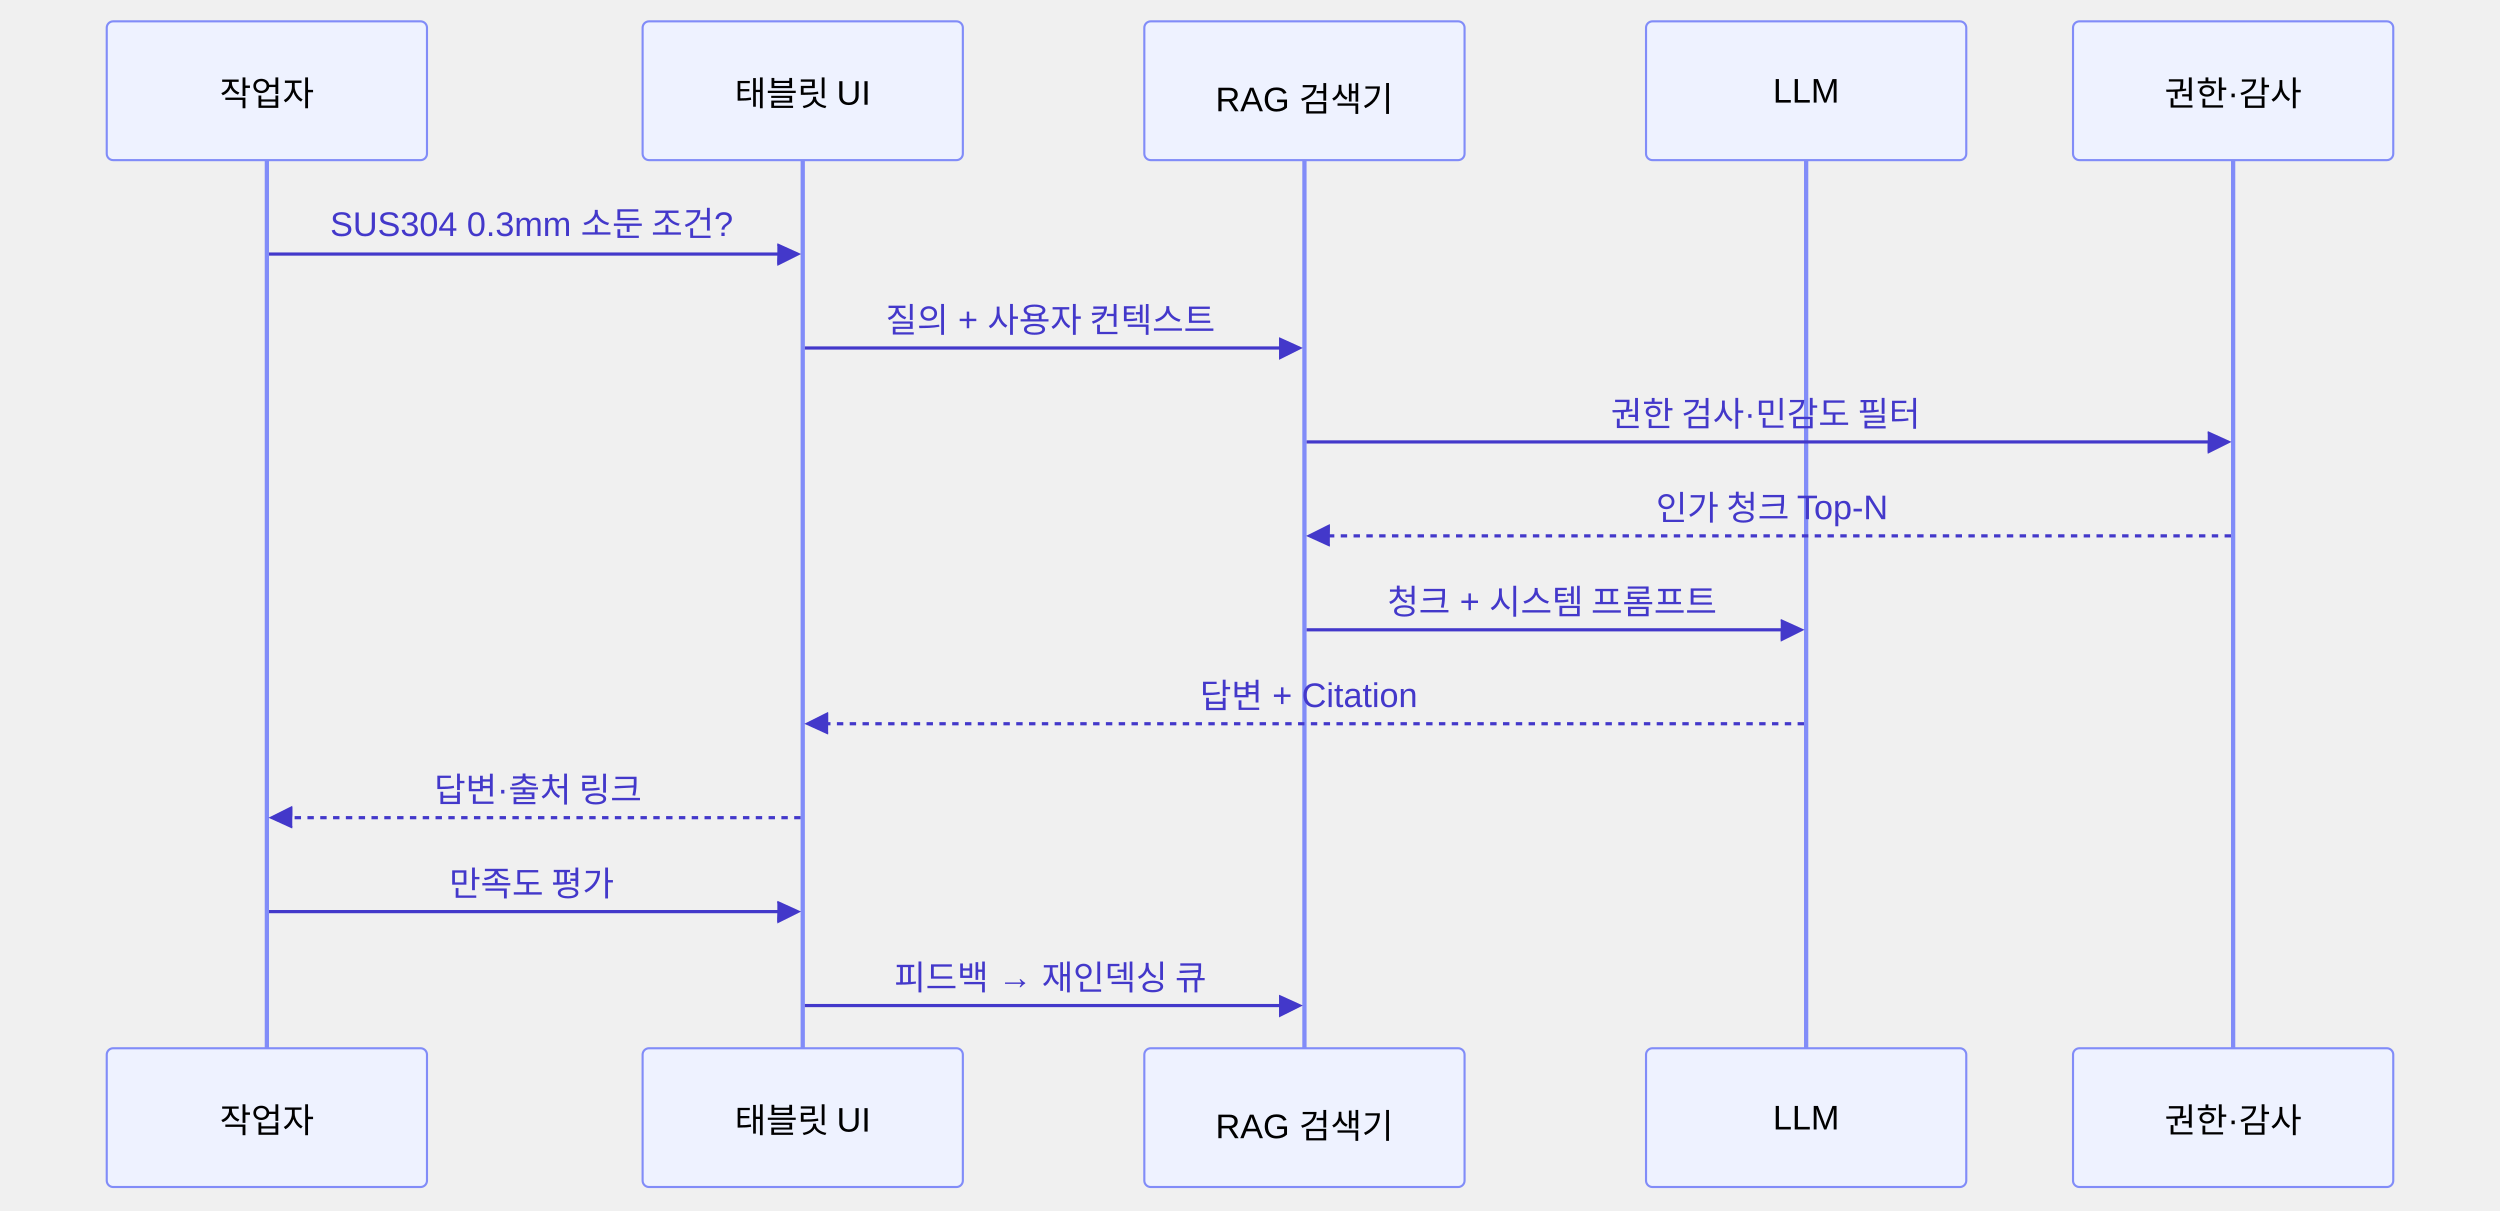
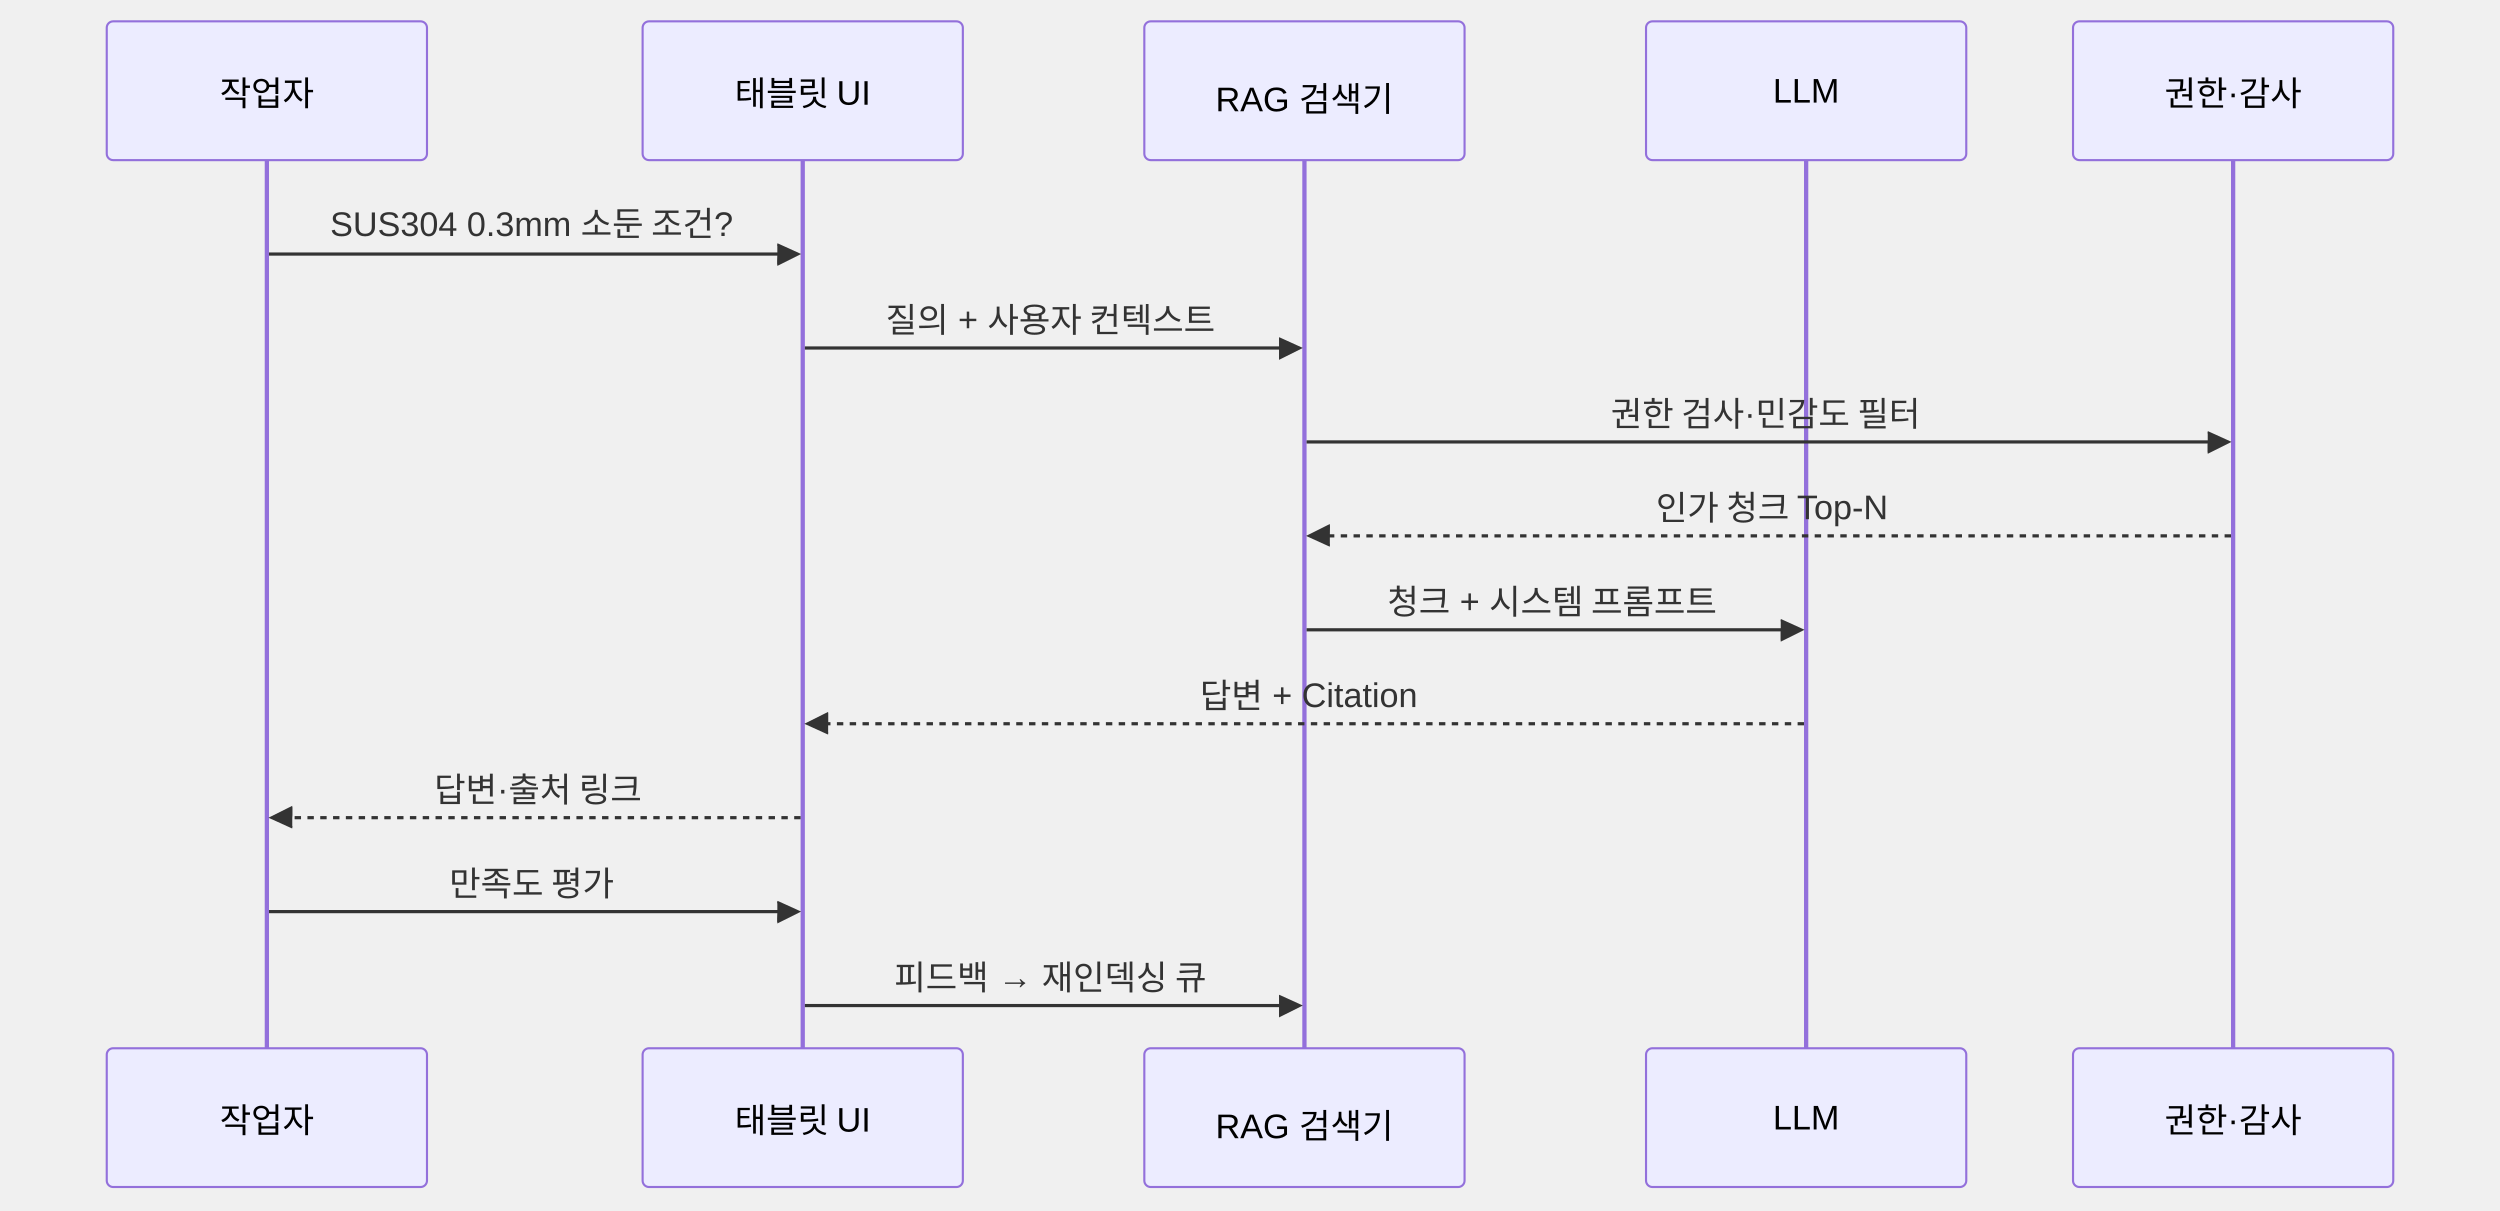
<svg xmlns="http://www.w3.org/2000/svg" id="my-svg" width="100%" style="max-width: 1171px; background-color: white;" viewBox="-50 -10 1171 567" role="graphics-document document" aria-roledescription="sequence">
  <g>
    <rect x="921" y="481" fill="#eaeaea" stroke="#666" width="150" height="65" name="K" rx="3" ry="3" class="actor actor-bottom" />
    <text x="996" y="513.5" dominant-baseline="central" alignment-baseline="central" class="actor actor-box" style="text-anchor: middle; font-size: 16px; font-weight: 400;">
      <tspan x="996" dy="0">권한·감사</tspan>
    </text>
  </g>
  <g>
    <rect x="721" y="481" fill="#eaeaea" stroke="#666" width="150" height="65" name="L" rx="3" ry="3" class="actor actor-bottom" />
    <text x="796" y="513.5" dominant-baseline="central" alignment-baseline="central" class="actor actor-box" style="text-anchor: middle; font-size: 16px; font-weight: 400;">
      <tspan x="796" dy="0">LLM</tspan>
    </text>
  </g>
  <g>
    <rect x="486" y="481" fill="#eaeaea" stroke="#666" width="150" height="65" name="R" rx="3" ry="3" class="actor actor-bottom" />
    <text x="561" y="513.5" dominant-baseline="central" alignment-baseline="central" class="actor actor-box" style="text-anchor: middle; font-size: 16px; font-weight: 400;">
      <tspan x="561" dy="0">RAG 검색기</tspan>
    </text>
  </g>
  <g>
    <rect x="251" y="481" fill="#eaeaea" stroke="#666" width="150" height="65" name="T" rx="3" ry="3" class="actor actor-bottom" />
    <text x="326" y="513.5" dominant-baseline="central" alignment-baseline="central" class="actor actor-box" style="text-anchor: middle; font-size: 16px; font-weight: 400;">
      <tspan x="326" dy="0">태블릿 UI</tspan>
    </text>
  </g>
  <g>
    <rect x="0" y="481" fill="#eaeaea" stroke="#666" width="150" height="65" name="W" rx="3" ry="3" class="actor actor-bottom" />
    <text x="75" y="513.5" dominant-baseline="central" alignment-baseline="central" class="actor actor-box" style="text-anchor: middle; font-size: 16px; font-weight: 400;">
      <tspan x="75" dy="0">작업자</tspan>
    </text>
  </g>
  <g>
    <line id="actor4" x1="996" y1="65" x2="996" y2="481" class="actor-line 200" stroke-width="0.5px" stroke="#999" name="K" data-et="life-line" data-id="K" />
    <g id="root-4" data-et="participant" data-type="participant" data-id="K">
      <rect x="921" y="0" fill="#eaeaea" stroke="#666" width="150" height="65" name="K" rx="3" ry="3" class="actor actor-top" />
      <text x="996" y="32.5" dominant-baseline="central" alignment-baseline="central" class="actor actor-box" style="text-anchor: middle; font-size: 16px; font-weight: 400;">
        <tspan x="996" dy="0">권한·감사</tspan>
      </text>
    </g>
  </g>
  <g>
    <line id="actor3" x1="796" y1="65" x2="796" y2="481" class="actor-line 200" stroke-width="0.5px" stroke="#999" name="L" data-et="life-line" data-id="L" />
    <g id="root-3" data-et="participant" data-type="participant" data-id="L">
      <rect x="721" y="0" fill="#eaeaea" stroke="#666" width="150" height="65" name="L" rx="3" ry="3" class="actor actor-top" />
      <text x="796" y="32.5" dominant-baseline="central" alignment-baseline="central" class="actor actor-box" style="text-anchor: middle; font-size: 16px; font-weight: 400;">
        <tspan x="796" dy="0">LLM</tspan>
      </text>
    </g>
  </g>
  <g>
    <line id="actor2" x1="561" y1="65" x2="561" y2="481" class="actor-line 200" stroke-width="0.5px" stroke="#999" name="R" data-et="life-line" data-id="R" />
    <g id="root-2" data-et="participant" data-type="participant" data-id="R">
      <rect x="486" y="0" fill="#eaeaea" stroke="#666" width="150" height="65" name="R" rx="3" ry="3" class="actor actor-top" />
      <text x="561" y="32.5" dominant-baseline="central" alignment-baseline="central" class="actor actor-box" style="text-anchor: middle; font-size: 16px; font-weight: 400;">
        <tspan x="561" dy="0">RAG 검색기</tspan>
      </text>
    </g>
  </g>
  <g>
    <line id="actor1" x1="326" y1="65" x2="326" y2="481" class="actor-line 200" stroke-width="0.5px" stroke="#999" name="T" data-et="life-line" data-id="T" />
    <g id="root-1" data-et="participant" data-type="participant" data-id="T">
      <rect x="251" y="0" fill="#eaeaea" stroke="#666" width="150" height="65" name="T" rx="3" ry="3" class="actor actor-top" />
      <text x="326" y="32.5" dominant-baseline="central" alignment-baseline="central" class="actor actor-box" style="text-anchor: middle; font-size: 16px; font-weight: 400;">
        <tspan x="326" dy="0">태블릿 UI</tspan>
      </text>
    </g>
  </g>
  <g>
    <line id="actor0" x1="75" y1="65" x2="75" y2="481" class="actor-line 200" stroke-width="0.5px" stroke="#999" name="W" data-et="life-line" data-id="W" />
    <g id="root-0" data-et="participant" data-type="participant" data-id="W">
      <rect x="0" y="0" fill="#eaeaea" stroke="#666" width="150" height="65" name="W" rx="3" ry="3" class="actor actor-top" />
      <text x="75" y="32.5" dominant-baseline="central" alignment-baseline="central" class="actor actor-box" style="text-anchor: middle; font-size: 16px; font-weight: 400;">
        <tspan x="75" dy="0">작업자</tspan>
      </text>
    </g>
  </g>
-   <style>#my-svg{font-family:"Pretendard",verdana,arial,sans-serif;font-size:16px;fill:#4338CA;}@keyframes edge-animation-frame{from{stroke-dashoffset:0;}}@keyframes dash{to{stroke-dashoffset:0;}}#my-svg .edge-animation-slow{stroke-dasharray:9,5!important;stroke-dashoffset:900;animation:dash 50s linear infinite;stroke-linecap:round;}#my-svg .edge-animation-fast{stroke-dasharray:9,5!important;stroke-dashoffset:900;animation:dash 20s linear infinite;stroke-linecap:round;}#my-svg .error-icon{fill:#552222;}#my-svg .error-text{fill:#552222;stroke:#552222;}#my-svg .edge-thickness-normal{stroke-width:1px;}#my-svg .edge-thickness-thick{stroke-width:3.5px;}#my-svg .edge-pattern-solid{stroke-dasharray:0;}#my-svg .edge-thickness-invisible{stroke-width:0;fill:none;}#my-svg .edge-pattern-dashed{stroke-dasharray:3;}#my-svg .edge-pattern-dotted{stroke-dasharray:2;}#my-svg .marker{fill:#333333;stroke:#333333;}#my-svg .marker.cross{stroke:#333333;}#my-svg svg{font-family:"Pretendard",verdana,arial,sans-serif;font-size:16px;}#my-svg p{margin:0;}#my-svg .actor{stroke:#818CF8;fill:#EEF2FF;stroke-width:1;}#my-svg rect.actor.outer-path[data-look="neo"]{filter:drop-shadow(1px 2px 2px rgba(185, 185, 185, 1));}#my-svg rect.note[data-look="neo"]{stroke:#aaaa33;fill:#fff5ad;filter:drop-shadow(1px 2px 2px rgba(185, 185, 185, 1));}#my-svg text.actor&gt;tspan{fill:black;stroke:none;}#my-svg .actor-line{stroke:#818CF8;}#my-svg .innerArc{stroke-width:1.5;stroke-dasharray:none;}#my-svg .messageLine0{stroke-width:1.5;stroke-dasharray:none;stroke:#4338CA;}#my-svg .messageLine1{stroke-width:1.5;stroke-dasharray:2,2;stroke:#4338CA;}#my-svg [id$="-arrowhead"] path{fill:#4338CA;stroke:#4338CA;}#my-svg .sequenceNumber{fill:white;}#my-svg [id$="-sequencenumber"]{fill:#4338CA;}#my-svg [id$="-crosshead"] path{fill:#4338CA;stroke:#4338CA;}#my-svg .messageText{fill:#4338CA;stroke:none;}#my-svg .labelBox{stroke:#818CF8;fill:#EEF2FF;filter:none;}#my-svg .labelText,#my-svg .labelText&gt;tspan{fill:black;stroke:none;}#my-svg .loopText,#my-svg .loopText&gt;tspan{fill:black;stroke:none;}#my-svg .loopLine{stroke-width:2px;stroke-dasharray:2,2;stroke:#818CF8;fill:#818CF8;}#my-svg .note{stroke:#aaaa33;fill:#fff5ad;}#my-svg .noteText,#my-svg .noteText&gt;tspan{fill:black;stroke:none;font-weight:normal;}#my-svg .activation0{fill:#F8FAFC;stroke:#666;}#my-svg .activation1{fill:#F8FAFC;stroke:#666;}#my-svg .activation2{fill:#F8FAFC;stroke:#666;}#my-svg .actorPopupMenu{position:absolute;}#my-svg .actorPopupMenuPanel{position:absolute;fill:#EEF2FF;box-shadow:0px 8px 16px 0px rgba(0,0,0,0.2);filter:drop-shadow(3px 5px 2px rgb(0 0 0 / 0.4));}#my-svg .actor-man circle,#my-svg line{fill:#EEF2FF;stroke-width:2px;}#my-svg g rect.rect{filter:drop-shadow(1px 2px 2px rgba(185, 185, 185, 1));stroke:#818CF8;}#my-svg .node .neo-node{stroke:#818CF8;}#my-svg [data-look="neo"].node rect,#my-svg [data-look="neo"].cluster rect,#my-svg [data-look="neo"].node polygon{stroke:#818CF8;filter:drop-shadow(1px 2px 2px rgba(185, 185, 185, 1));}#my-svg [data-look="neo"].node path{stroke:#818CF8;stroke-width:1px;}#my-svg [data-look="neo"].node .outer-path{filter:drop-shadow(1px 2px 2px rgba(185, 185, 185, 1));}#my-svg [data-look="neo"].node .neo-line path{stroke:#818CF8;filter:none;}#my-svg [data-look="neo"].node circle{stroke:#818CF8;filter:drop-shadow(1px 2px 2px rgba(185, 185, 185, 1));}#my-svg [data-look="neo"].node circle .state-start{fill:#000000;}#my-svg [data-look="neo"].icon-shape .icon{fill:#818CF8;filter:drop-shadow(1px 2px 2px rgba(185, 185, 185, 1));}#my-svg [data-look="neo"].icon-shape .icon-neo path{stroke:#818CF8;filter:drop-shadow(1px 2px 2px rgba(185, 185, 185, 1));}#my-svg :root{--mermaid-font-family:"Pretendard",verdana,arial,sans-serif;}</style>
+   <style>#my-svg{font-family:"trebuchet ms",verdana,arial,sans-serif;font-size:16px;fill:#333;}@keyframes edge-animation-frame{from{stroke-dashoffset:0;}}@keyframes dash{to{stroke-dashoffset:0;}}#my-svg .edge-animation-slow{stroke-dasharray:9,5!important;stroke-dashoffset:900;animation:dash 50s linear infinite;stroke-linecap:round;}#my-svg .edge-animation-fast{stroke-dasharray:9,5!important;stroke-dashoffset:900;animation:dash 20s linear infinite;stroke-linecap:round;}#my-svg .error-icon{fill:#552222;}#my-svg .error-text{fill:#552222;stroke:#552222;}#my-svg .edge-thickness-normal{stroke-width:1px;}#my-svg .edge-thickness-thick{stroke-width:3.5px;}#my-svg .edge-pattern-solid{stroke-dasharray:0;}#my-svg .edge-thickness-invisible{stroke-width:0;fill:none;}#my-svg .edge-pattern-dashed{stroke-dasharray:3;}#my-svg .edge-pattern-dotted{stroke-dasharray:2;}#my-svg .marker{fill:#333333;stroke:#333333;}#my-svg .marker.cross{stroke:#333333;}#my-svg svg{font-family:"trebuchet ms",verdana,arial,sans-serif;font-size:16px;}#my-svg p{margin:0;}#my-svg .actor{stroke:#9370DB;fill:#ECECFF;stroke-width:1;}#my-svg rect.actor.outer-path[data-look="neo"]{filter:drop-shadow(1px 2px 2px rgba(185, 185, 185, 1));}#my-svg rect.note[data-look="neo"]{stroke:#aaaa33;fill:#fff5ad;filter:drop-shadow(1px 2px 2px rgba(185, 185, 185, 1));}#my-svg text.actor&gt;tspan{fill:black;stroke:none;}#my-svg .actor-line{stroke:#9370DB;}#my-svg .innerArc{stroke-width:1.5;stroke-dasharray:none;}#my-svg .messageLine0{stroke-width:1.5;stroke-dasharray:none;stroke:#333;}#my-svg .messageLine1{stroke-width:1.5;stroke-dasharray:2,2;stroke:#333;}#my-svg [id$="-arrowhead"] path{fill:#333;stroke:#333;}#my-svg .sequenceNumber{fill:white;}#my-svg [id$="-sequencenumber"]{fill:#333;}#my-svg [id$="-crosshead"] path{fill:#333;stroke:#333;}#my-svg .messageText{fill:#333;stroke:none;}#my-svg .labelBox{stroke:#9370DB;fill:#ECECFF;filter:none;}#my-svg .labelText,#my-svg .labelText&gt;tspan{fill:black;stroke:none;}#my-svg .loopText,#my-svg .loopText&gt;tspan{fill:black;stroke:none;}#my-svg .loopLine{stroke-width:2px;stroke-dasharray:2,2;stroke:#9370DB;fill:#9370DB;}#my-svg .note{stroke:#aaaa33;fill:#fff5ad;}#my-svg .noteText,#my-svg .noteText&gt;tspan{fill:black;stroke:none;font-weight:normal;}#my-svg .activation0{fill:#f4f4f4;stroke:#666;}#my-svg .activation1{fill:#f4f4f4;stroke:#666;}#my-svg .activation2{fill:#f4f4f4;stroke:#666;}#my-svg .actorPopupMenu{position:absolute;}#my-svg .actorPopupMenuPanel{position:absolute;fill:#ECECFF;box-shadow:0px 8px 16px 0px rgba(0,0,0,0.2);filter:drop-shadow(3px 5px 2px rgb(0 0 0 / 0.4));}#my-svg .actor-man circle,#my-svg line{fill:#ECECFF;stroke-width:2px;}#my-svg g rect.rect{filter:drop-shadow(1px 2px 2px rgba(185, 185, 185, 1));stroke:#9370DB;}#my-svg .node .neo-node{stroke:#9370DB;}#my-svg [data-look="neo"].node rect,#my-svg [data-look="neo"].cluster rect,#my-svg [data-look="neo"].node polygon{stroke:#9370DB;filter:drop-shadow(1px 2px 2px rgba(185, 185, 185, 1));}#my-svg [data-look="neo"].node path{stroke:#9370DB;stroke-width:1px;}#my-svg [data-look="neo"].node .outer-path{filter:drop-shadow(1px 2px 2px rgba(185, 185, 185, 1));}#my-svg [data-look="neo"].node .neo-line path{stroke:#9370DB;filter:none;}#my-svg [data-look="neo"].node circle{stroke:#9370DB;filter:drop-shadow(1px 2px 2px rgba(185, 185, 185, 1));}#my-svg [data-look="neo"].node circle .state-start{fill:#000000;}#my-svg [data-look="neo"].icon-shape .icon{fill:#9370DB;filter:drop-shadow(1px 2px 2px rgba(185, 185, 185, 1));}#my-svg [data-look="neo"].icon-shape .icon-neo path{stroke:#9370DB;filter:drop-shadow(1px 2px 2px rgba(185, 185, 185, 1));}#my-svg :root{--mermaid-font-family:"trebuchet ms",verdana,arial,sans-serif;}</style>
  <g />
  <defs>
    <symbol id="my-svg-computer" width="24" height="24">
      <path transform="scale(.5)" d="M2 2v13h20v-13h-20zm18 11h-16v-9h16v9zm-10.228 6l.466-1h3.524l.467 1h-4.457zm14.228 3h-24l2-6h2.104l-1.33 4h18.45l-1.297-4h2.073l2 6zm-5-10h-14v-7h14v7z" />
    </symbol>
  </defs>
  <defs>
    <symbol id="my-svg-database" fill-rule="evenodd" clip-rule="evenodd">
      <path transform="scale(.5)" d="M12.258.001l.256.004.255.005.253.008.251.01.249.012.247.015.246.016.242.019.241.02.239.023.236.024.233.027.231.028.229.031.225.032.223.034.22.036.217.038.214.04.211.041.208.043.205.045.201.046.198.048.194.05.191.051.187.053.183.054.18.056.175.057.172.059.168.06.163.061.16.063.155.064.15.066.074.033.073.033.071.034.07.034.069.035.068.035.067.035.066.035.064.036.064.036.062.036.06.036.06.037.058.037.058.037.055.038.055.038.053.038.052.038.051.039.05.039.048.039.047.039.045.04.044.04.043.04.041.04.04.041.039.041.037.041.036.041.034.041.033.042.032.042.03.042.029.042.027.042.026.043.024.043.023.043.021.043.02.043.018.044.017.043.015.044.013.044.012.044.011.045.009.044.007.045.006.045.004.045.002.045.001.045v17l-.001.045-.002.045-.004.045-.006.045-.007.045-.009.044-.011.045-.012.044-.013.044-.015.044-.017.043-.018.044-.02.043-.021.043-.023.043-.024.043-.026.043-.027.042-.029.042-.03.042-.032.042-.033.042-.034.041-.036.041-.037.041-.039.041-.04.041-.041.04-.043.04-.044.04-.045.04-.047.039-.048.039-.05.039-.051.039-.052.038-.053.038-.055.038-.055.038-.058.037-.058.037-.06.037-.06.036-.062.036-.064.036-.064.036-.066.035-.067.035-.068.035-.069.035-.07.034-.071.034-.073.033-.074.033-.15.066-.155.064-.16.063-.163.061-.168.06-.172.059-.175.057-.18.056-.183.054-.187.053-.191.051-.194.05-.198.048-.201.046-.205.045-.208.043-.211.041-.214.04-.217.038-.22.036-.223.034-.225.032-.229.031-.231.028-.233.027-.236.024-.239.023-.241.02-.242.019-.246.016-.247.015-.249.012-.251.01-.253.008-.255.005-.256.004-.258.001-.258-.001-.256-.004-.255-.005-.253-.008-.251-.01-.249-.012-.247-.015-.245-.016-.243-.019-.241-.02-.238-.023-.236-.024-.234-.027-.231-.028-.228-.031-.226-.032-.223-.034-.22-.036-.217-.038-.214-.04-.211-.041-.208-.043-.204-.045-.201-.046-.198-.048-.195-.05-.19-.051-.187-.053-.184-.054-.179-.056-.176-.057-.172-.059-.167-.06-.164-.061-.159-.063-.155-.064-.151-.066-.074-.033-.072-.033-.072-.034-.07-.034-.069-.035-.068-.035-.067-.035-.066-.035-.064-.036-.063-.036-.062-.036-.061-.036-.06-.037-.058-.037-.057-.037-.056-.038-.055-.038-.053-.038-.052-.038-.051-.039-.049-.039-.049-.039-.046-.039-.046-.04-.044-.04-.043-.04-.041-.04-.04-.041-.039-.041-.037-.041-.036-.041-.034-.041-.033-.042-.032-.042-.03-.042-.029-.042-.027-.042-.026-.043-.024-.043-.023-.043-.021-.043-.02-.043-.018-.044-.017-.043-.015-.044-.013-.044-.012-.044-.011-.045-.009-.044-.007-.045-.006-.045-.004-.045-.002-.045-.001-.045v-17l.001-.045.002-.045.004-.045.006-.045.007-.045.009-.044.011-.045.012-.044.013-.044.015-.044.017-.043.018-.044.02-.043.021-.043.023-.043.024-.043.026-.043.027-.042.029-.042.03-.042.032-.042.033-.042.034-.041.036-.041.037-.041.039-.041.04-.041.041-.04.043-.04.044-.04.046-.04.046-.039.049-.039.049-.039.051-.039.052-.038.053-.038.055-.038.056-.038.057-.037.058-.037.06-.037.061-.036.062-.036.063-.036.064-.036.066-.035.067-.035.068-.035.069-.035.07-.034.072-.034.072-.033.074-.033.151-.066.155-.064.159-.063.164-.061.167-.06.172-.059.176-.057.179-.056.184-.054.187-.053.19-.051.195-.05.198-.048.201-.046.204-.045.208-.043.211-.041.214-.04.217-.038.22-.036.223-.034.226-.032.228-.031.231-.028.234-.027.236-.024.238-.023.241-.02.243-.019.245-.016.247-.015.249-.012.251-.01.253-.008.255-.005.256-.004.258-.001.258.001zm-9.258 20.499v.01l.001.021.003.021.004.022.005.021.006.022.007.022.009.023.01.022.011.023.012.023.013.023.015.023.016.024.017.023.018.024.019.024.021.024.022.025.023.024.024.025.052.049.056.05.061.051.066.051.07.051.075.051.079.052.084.052.088.052.092.052.097.052.102.051.105.052.11.052.114.051.119.051.123.051.127.05.131.05.135.05.139.048.144.049.147.047.152.047.155.047.16.045.163.045.167.043.171.043.176.041.178.041.183.039.187.039.19.037.194.035.197.035.202.033.204.031.209.03.212.029.216.027.219.025.222.024.226.021.23.02.233.018.236.016.24.015.243.012.246.01.249.008.253.005.256.004.259.001.26-.001.257-.004.254-.005.25-.008.247-.011.244-.012.241-.014.237-.016.233-.018.231-.021.226-.021.224-.024.22-.026.216-.027.212-.028.21-.031.205-.031.202-.034.198-.034.194-.036.191-.037.187-.039.183-.04.179-.04.175-.042.172-.043.168-.044.163-.045.16-.046.155-.046.152-.047.148-.048.143-.049.139-.049.136-.05.131-.05.126-.05.123-.051.118-.052.114-.051.11-.052.106-.052.101-.052.096-.052.092-.052.088-.053.083-.051.079-.052.074-.052.07-.051.065-.051.06-.051.056-.05.051-.05.023-.024.023-.025.021-.024.02-.024.019-.024.018-.024.017-.024.015-.023.014-.024.013-.023.012-.023.01-.023.01-.022.008-.022.006-.022.006-.022.004-.022.004-.021.001-.021.001-.021v-4.127l-.077.055-.08.053-.083.054-.085.053-.087.052-.09.052-.093.051-.095.05-.097.05-.1.049-.102.049-.105.048-.106.047-.109.047-.111.046-.114.045-.115.045-.118.044-.12.043-.122.042-.124.042-.126.041-.128.04-.13.04-.132.038-.134.038-.135.037-.138.037-.139.035-.142.035-.143.034-.144.033-.147.032-.148.031-.15.03-.151.03-.153.029-.154.027-.156.027-.158.026-.159.025-.161.024-.162.023-.163.022-.165.021-.166.02-.167.019-.169.018-.169.017-.171.016-.173.015-.173.014-.175.013-.175.012-.177.011-.178.01-.179.008-.179.008-.181.006-.182.005-.182.004-.184.003-.184.002h-.37l-.184-.002-.184-.003-.182-.004-.182-.005-.181-.006-.179-.008-.179-.008-.178-.01-.176-.011-.176-.012-.175-.013-.173-.014-.172-.015-.171-.016-.17-.017-.169-.018-.167-.019-.166-.02-.165-.021-.163-.022-.162-.023-.161-.024-.159-.025-.157-.026-.156-.027-.155-.027-.153-.029-.151-.03-.15-.03-.148-.031-.146-.032-.145-.033-.143-.034-.141-.035-.14-.035-.137-.037-.136-.037-.134-.038-.132-.038-.13-.04-.128-.04-.126-.041-.124-.042-.122-.042-.12-.044-.117-.043-.116-.045-.113-.045-.112-.046-.109-.047-.106-.047-.105-.048-.102-.049-.1-.049-.097-.05-.095-.05-.093-.052-.09-.051-.087-.052-.085-.053-.083-.054-.08-.054-.077-.054v4.127zm0-5.654v.011l.001.021.003.021.004.021.005.022.006.022.007.022.009.022.01.022.011.023.012.023.013.023.015.024.016.023.017.024.018.024.019.024.021.024.022.024.023.025.024.024.052.05.056.05.061.05.066.051.07.051.075.052.079.051.084.052.088.052.092.052.097.052.102.052.105.052.11.051.114.051.119.052.123.05.127.051.131.05.135.049.139.049.144.048.147.048.152.047.155.046.16.045.163.045.167.044.171.042.176.042.178.04.183.04.187.038.19.037.194.036.197.034.202.033.204.032.209.03.212.028.216.027.219.025.222.024.226.022.23.02.233.018.236.016.24.014.243.012.246.01.249.008.253.006.256.003.259.001.26-.001.257-.003.254-.006.25-.008.247-.01.244-.012.241-.015.237-.016.233-.018.231-.02.226-.022.224-.024.22-.025.216-.027.212-.029.21-.03.205-.032.202-.033.198-.035.194-.036.191-.037.187-.039.183-.039.179-.041.175-.042.172-.043.168-.044.163-.045.16-.045.155-.047.152-.047.148-.048.143-.048.139-.05.136-.049.131-.05.126-.051.123-.051.118-.051.114-.052.11-.052.106-.052.101-.052.096-.052.092-.052.088-.052.083-.052.079-.052.074-.051.07-.052.065-.051.06-.05.056-.051.051-.049.023-.025.023-.024.021-.025.02-.024.019-.024.018-.024.017-.024.015-.023.014-.023.013-.024.012-.022.01-.023.01-.023.008-.022.006-.022.006-.022.004-.021.004-.022.001-.021.001-.021v-4.139l-.077.054-.08.054-.083.054-.085.052-.087.053-.09.051-.093.051-.095.051-.097.05-.1.049-.102.049-.105.048-.106.047-.109.047-.111.046-.114.045-.115.044-.118.044-.12.044-.122.042-.124.042-.126.041-.128.04-.13.039-.132.039-.134.038-.135.037-.138.036-.139.036-.142.035-.143.033-.144.033-.147.033-.148.031-.15.03-.151.03-.153.028-.154.028-.156.027-.158.026-.159.025-.161.024-.162.023-.163.022-.165.021-.166.02-.167.019-.169.018-.169.017-.171.016-.173.015-.173.014-.175.013-.175.012-.177.011-.178.009-.179.009-.179.007-.181.007-.182.005-.182.004-.184.003-.184.002h-.37l-.184-.002-.184-.003-.182-.004-.182-.005-.181-.007-.179-.007-.179-.009-.178-.009-.176-.011-.176-.012-.175-.013-.173-.014-.172-.015-.171-.016-.17-.017-.169-.018-.167-.019-.166-.02-.165-.021-.163-.022-.162-.023-.161-.024-.159-.025-.157-.026-.156-.027-.155-.028-.153-.028-.151-.03-.15-.03-.148-.031-.146-.033-.145-.033-.143-.033-.141-.035-.14-.036-.137-.036-.136-.037-.134-.038-.132-.039-.13-.039-.128-.04-.126-.041-.124-.042-.122-.043-.12-.043-.117-.044-.116-.044-.113-.046-.112-.046-.109-.046-.106-.047-.105-.048-.102-.049-.1-.049-.097-.05-.095-.051-.093-.051-.09-.051-.087-.053-.085-.052-.083-.054-.08-.054-.077-.054v4.139zm0-5.666v.011l.001.02.003.022.004.021.005.022.006.021.007.022.009.023.01.022.011.023.012.023.013.023.015.023.016.024.017.024.018.023.019.024.021.025.022.024.023.024.024.025.052.05.056.05.061.05.066.051.07.051.075.052.079.051.084.052.088.052.092.052.097.052.102.052.105.051.11.052.114.051.119.051.123.051.127.05.131.05.135.05.139.049.144.048.147.048.152.047.155.046.16.045.163.045.167.043.171.043.176.042.178.04.183.04.187.038.19.037.194.036.197.034.202.033.204.032.209.03.212.028.216.027.219.025.222.024.226.021.23.02.233.018.236.017.24.014.243.012.246.01.249.008.253.006.256.003.259.001.26-.001.257-.003.254-.006.25-.008.247-.01.244-.013.241-.014.237-.016.233-.018.231-.02.226-.022.224-.024.22-.025.216-.027.212-.029.21-.03.205-.032.202-.033.198-.035.194-.036.191-.037.187-.039.183-.039.179-.041.175-.042.172-.043.168-.044.163-.045.16-.045.155-.047.152-.047.148-.048.143-.049.139-.049.136-.049.131-.051.126-.05.123-.051.118-.052.114-.051.11-.052.106-.052.101-.052.096-.052.092-.052.088-.052.083-.052.079-.052.074-.052.07-.051.065-.051.06-.051.056-.05.051-.049.023-.025.023-.025.021-.024.02-.024.019-.024.018-.024.017-.024.015-.023.014-.024.013-.023.012-.023.01-.022.01-.023.008-.022.006-.022.006-.022.004-.022.004-.021.001-.021.001-.021v-4.153l-.077.054-.08.054-.083.053-.085.053-.087.053-.09.051-.093.051-.095.051-.097.05-.1.049-.102.048-.105.048-.106.048-.109.046-.111.046-.114.046-.115.044-.118.044-.12.043-.122.043-.124.042-.126.041-.128.04-.13.039-.132.039-.134.038-.135.037-.138.036-.139.036-.142.034-.143.034-.144.033-.147.032-.148.032-.15.03-.151.03-.153.028-.154.028-.156.027-.158.026-.159.024-.161.024-.162.023-.163.023-.165.021-.166.02-.167.019-.169.018-.169.017-.171.016-.173.015-.173.014-.175.013-.175.012-.177.01-.178.01-.179.009-.179.007-.181.006-.182.006-.182.004-.184.003-.184.001-.185.001-.185-.001-.184-.001-.184-.003-.182-.004-.182-.006-.181-.006-.179-.007-.179-.009-.178-.01-.176-.01-.176-.012-.175-.013-.173-.014-.172-.015-.171-.016-.17-.017-.169-.018-.167-.019-.166-.02-.165-.021-.163-.023-.162-.023-.161-.024-.159-.024-.157-.026-.156-.027-.155-.028-.153-.028-.151-.03-.15-.03-.148-.032-.146-.032-.145-.033-.143-.034-.141-.034-.14-.036-.137-.036-.136-.037-.134-.038-.132-.039-.13-.039-.128-.041-.126-.041-.124-.041-.122-.043-.12-.043-.117-.044-.116-.044-.113-.046-.112-.046-.109-.046-.106-.048-.105-.048-.102-.048-.1-.05-.097-.049-.095-.051-.093-.051-.09-.052-.087-.052-.085-.053-.083-.053-.08-.054-.077-.054v4.153zm8.74-8.179l-.257.004-.254.005-.25.008-.247.011-.244.012-.241.014-.237.016-.233.018-.231.021-.226.022-.224.023-.22.026-.216.027-.212.028-.21.031-.205.032-.202.033-.198.034-.194.036-.191.038-.187.038-.183.04-.179.041-.175.042-.172.043-.168.043-.163.045-.16.046-.155.046-.152.048-.148.048-.143.048-.139.049-.136.05-.131.05-.126.051-.123.051-.118.051-.114.052-.11.052-.106.052-.101.052-.096.052-.092.052-.088.052-.083.052-.079.052-.074.051-.07.052-.065.051-.06.05-.056.05-.051.05-.023.025-.023.024-.021.024-.02.025-.019.024-.018.024-.017.023-.015.024-.014.023-.013.023-.012.023-.01.023-.01.022-.008.022-.006.023-.006.021-.004.022-.004.021-.001.021-.001.021.001.021.001.021.004.021.004.022.006.021.006.023.008.022.01.022.01.023.012.023.013.023.014.023.015.024.017.023.018.024.019.024.02.025.021.024.023.024.023.025.051.05.056.05.06.05.065.051.07.052.074.051.079.052.083.052.088.052.092.052.096.052.101.052.106.052.11.052.114.052.118.051.123.051.126.051.131.05.136.05.139.049.143.048.148.048.152.048.155.046.16.046.163.045.168.043.172.043.175.042.179.041.183.04.187.038.191.038.194.036.198.034.202.033.205.032.21.031.212.028.216.027.22.026.224.023.226.022.231.021.233.018.237.016.241.014.244.012.247.011.25.008.254.005.257.004.26.001.26-.001.257-.004.254-.005.25-.008.247-.011.244-.012.241-.014.237-.016.233-.018.231-.021.226-.022.224-.023.22-.026.216-.027.212-.028.21-.031.205-.032.202-.033.198-.034.194-.036.191-.038.187-.038.183-.04.179-.041.175-.042.172-.043.168-.043.163-.045.16-.046.155-.046.152-.048.148-.048.143-.048.139-.049.136-.05.131-.05.126-.051.123-.051.118-.051.114-.052.11-.052.106-.052.101-.052.096-.052.092-.052.088-.052.083-.052.079-.052.074-.051.07-.052.065-.051.06-.05.056-.05.051-.05.023-.025.023-.024.021-.024.02-.025.019-.024.018-.024.017-.023.015-.024.014-.023.013-.023.012-.023.01-.023.01-.022.008-.022.006-.023.006-.021.004-.022.004-.021.001-.021.001-.021-.001-.021-.001-.021-.004-.021-.004-.022-.006-.021-.006-.023-.008-.022-.01-.022-.01-.023-.012-.023-.013-.023-.014-.023-.015-.024-.017-.023-.018-.024-.019-.024-.02-.025-.021-.024-.023-.024-.023-.025-.051-.05-.056-.05-.06-.05-.065-.051-.07-.052-.074-.051-.079-.052-.083-.052-.088-.052-.092-.052-.096-.052-.101-.052-.106-.052-.11-.052-.114-.052-.118-.051-.123-.051-.126-.051-.131-.05-.136-.05-.139-.049-.143-.048-.148-.048-.152-.048-.155-.046-.16-.046-.163-.045-.168-.043-.172-.043-.175-.042-.179-.041-.183-.04-.187-.038-.191-.038-.194-.036-.198-.034-.202-.033-.205-.032-.21-.031-.212-.028-.216-.027-.22-.026-.224-.023-.226-.022-.231-.021-.233-.018-.237-.016-.241-.014-.244-.012-.247-.011-.25-.008-.254-.005-.257-.004-.26-.001-.26.001z" />
    </symbol>
  </defs>
  <defs>
    <symbol id="my-svg-clock" width="24" height="24">
      <path transform="scale(.5)" d="M12 2c5.514 0 10 4.486 10 10s-4.486 10-10 10-10-4.486-10-10 4.486-10 10-10zm0-2c-6.627 0-12 5.373-12 12s5.373 12 12 12 12-5.373 12-12-5.373-12-12-12zm5.848 12.459c.202.038.202.333.001.372-1.907.361-6.045 1.111-6.547 1.111-.719 0-1.301-.582-1.301-1.301 0-.512.77-5.447 1.125-7.445.034-.192.312-.181.343.014l.985 6.238 5.394 1.011z" />
    </symbol>
  </defs>
  <defs>
    <marker id="my-svg-arrowhead" refX="7.9" refY="5" markerUnits="userSpaceOnUse" markerWidth="12" markerHeight="12" orient="auto-start-reverse">
      <path d="M -1 0 L 10 5 L 0 10 z" />
    </marker>
  </defs>
  <defs>
    <marker id="my-svg-crosshead" markerWidth="15" markerHeight="8" orient="auto" refX="4" refY="4.5">
      <path fill="none" stroke="#000000" stroke-width="1pt" d="M 1,2 L 6,7 M 6,2 L 1,7" style="stroke-dasharray: 0, 0;" />
    </marker>
  </defs>
  <defs>
    <marker id="my-svg-filled-head" refX="15.5" refY="7" markerWidth="20" markerHeight="28" orient="auto">
      <path d="M 18,7 L9,13 L14,7 L9,1 Z" />
    </marker>
  </defs>
  <defs>
    <marker id="my-svg-sequencenumber" refX="15" refY="15" markerWidth="60" markerHeight="40" orient="auto">
      <circle cx="15" cy="15" r="6" />
    </marker>
  </defs>
  <defs>
    <marker id="my-svg-solidTopArrowHead" refX="7.9" refY="7.25" markerUnits="userSpaceOnUse" markerWidth="12" markerHeight="12" orient="auto-start-reverse">
      <path d="M 0 0 L 10 8 L 0 8 z" />
    </marker>
  </defs>
  <defs>
    <marker id="my-svg-solidBottomArrowHead" refX="7.9" refY="0.75" markerUnits="userSpaceOnUse" markerWidth="12" markerHeight="12" orient="auto-start-reverse">
      <path d="M 0 0 L 10 0 L 0 8 z" />
    </marker>
  </defs>
  <defs>
    <marker id="my-svg-stickTopArrowHead" refX="7.5" refY="7" markerUnits="userSpaceOnUse" markerWidth="12" markerHeight="12" orient="auto-start-reverse">
      <path d="M 0 0 L 7 7" stroke="black" stroke-width="1.5" fill="none" />
    </marker>
  </defs>
  <defs>
    <marker id="my-svg-stickBottomArrowHead" refX="7.5" refY="0" markerUnits="userSpaceOnUse" markerWidth="12" markerHeight="12" orient="auto-start-reverse">
      <path d="M 0 7 L 7 0" stroke="black" stroke-width="1.5" fill="none" />
    </marker>
  </defs>
  <text x="199" y="80" text-anchor="middle" dominant-baseline="middle" alignment-baseline="middle" class="messageText" dy="1em" style="font-size: 16px; font-weight: 400;">SUS304 0.3mm 소둔 조건?</text>
  <line x1="76" y1="109" x2="322" y2="109" class="messageLine0" data-et="message" data-id="i0" data-from="W" data-to="T" stroke-width="2" stroke="none" marker-end="url(#my-svg-arrowhead)" style="fill: none;" />
  <text x="442" y="124" text-anchor="middle" dominant-baseline="middle" alignment-baseline="middle" class="messageText" dy="1em" style="font-size: 16px; font-weight: 400;">질의 + 사용자 컨텍스트</text>
  <line x1="327" y1="153" x2="557" y2="153" class="messageLine0" data-et="message" data-id="i1" data-from="T" data-to="R" stroke-width="2" stroke="none" marker-end="url(#my-svg-arrowhead)" style="fill: none;" />
  <text x="777" y="168" text-anchor="middle" dominant-baseline="middle" alignment-baseline="middle" class="messageText" dy="1em" style="font-size: 16px; font-weight: 400;">권한 검사·민감도 필터</text>
  <line x1="562" y1="197" x2="992" y2="197" class="messageLine0" data-et="message" data-id="i2" data-from="R" data-to="K" stroke-width="2" stroke="none" marker-end="url(#my-svg-arrowhead)" style="fill: none;" />
  <text x="780" y="212" text-anchor="middle" dominant-baseline="middle" alignment-baseline="middle" class="messageText" dy="1em" style="font-size: 16px; font-weight: 400;">인가 청크 Top-N</text>
  <line x1="995" y1="241" x2="565" y2="241" class="messageLine1" data-et="message" data-id="i3" data-from="K" data-to="R" stroke-width="2" stroke="none" marker-end="url(#my-svg-arrowhead)" style="stroke-dasharray: 3, 3; fill: none;" />
  <text x="677" y="256" text-anchor="middle" dominant-baseline="middle" alignment-baseline="middle" class="messageText" dy="1em" style="font-size: 16px; font-weight: 400;">청크 + 시스템 프롬프트</text>
  <line x1="562" y1="285" x2="792" y2="285" class="messageLine0" data-et="message" data-id="i4" data-from="R" data-to="L" stroke-width="2" stroke="none" marker-end="url(#my-svg-arrowhead)" style="fill: none;" />
  <text x="563" y="300" text-anchor="middle" dominant-baseline="middle" alignment-baseline="middle" class="messageText" dy="1em" style="font-size: 16px; font-weight: 400;">답변 + Citation</text>
  <line x1="795" y1="329" x2="330" y2="329" class="messageLine1" data-et="message" data-id="i5" data-from="L" data-to="T" stroke-width="2" stroke="none" marker-end="url(#my-svg-arrowhead)" style="stroke-dasharray: 3, 3; fill: none;" />
  <text x="202" y="344" text-anchor="middle" dominant-baseline="middle" alignment-baseline="middle" class="messageText" dy="1em" style="font-size: 16px; font-weight: 400;">답변·출처 링크</text>
  <line x1="325" y1="373" x2="79" y2="373" class="messageLine1" data-et="message" data-id="i6" data-from="T" data-to="W" stroke-width="2" stroke="none" marker-end="url(#my-svg-arrowhead)" style="stroke-dasharray: 3, 3; fill: none;" />
  <text x="199" y="388" text-anchor="middle" dominant-baseline="middle" alignment-baseline="middle" class="messageText" dy="1em" style="font-size: 16px; font-weight: 400;">만족도 평가</text>
  <line x1="76" y1="417" x2="322" y2="417" class="messageLine0" data-et="message" data-id="i7" data-from="W" data-to="T" stroke-width="2" stroke="none" marker-end="url(#my-svg-arrowhead)" style="fill: none;" />
  <text x="442" y="432" text-anchor="middle" dominant-baseline="middle" alignment-baseline="middle" class="messageText" dy="1em" style="font-size: 16px; font-weight: 400;">피드백 → 재인덱싱 큐</text>
  <line x1="327" y1="461" x2="557" y2="461" class="messageLine0" data-et="message" data-id="i8" data-from="T" data-to="R" stroke-width="2" stroke="none" marker-end="url(#my-svg-arrowhead)" style="fill: none;" />
</svg>
